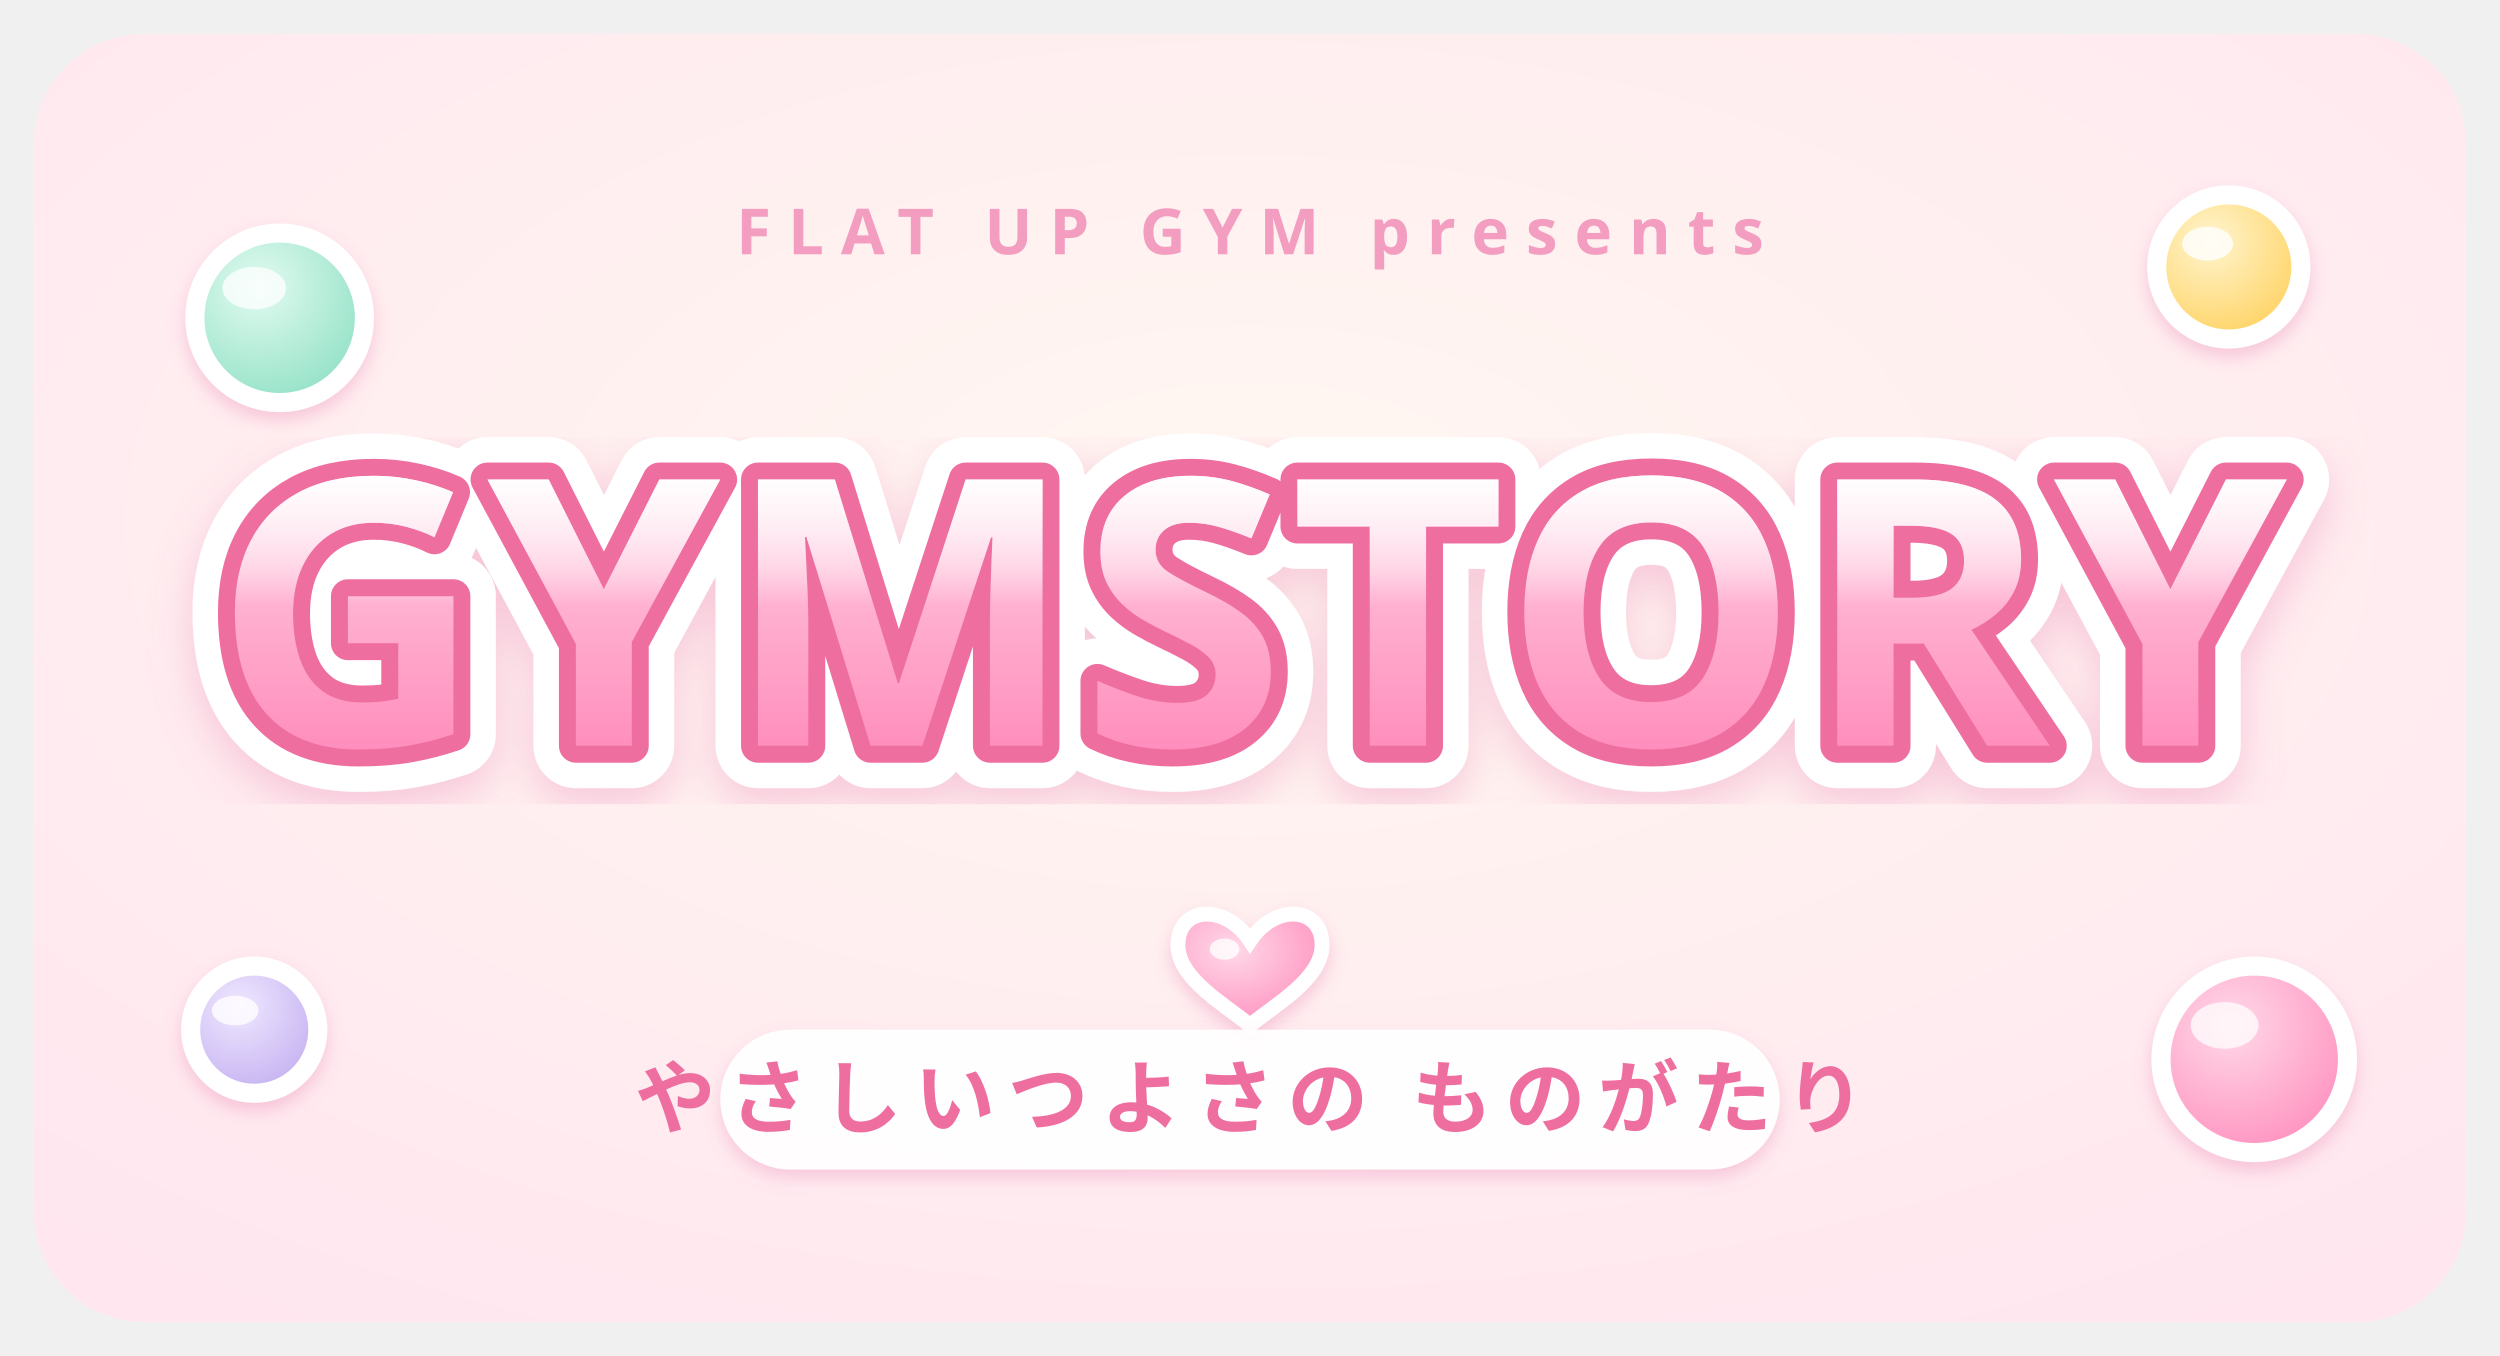
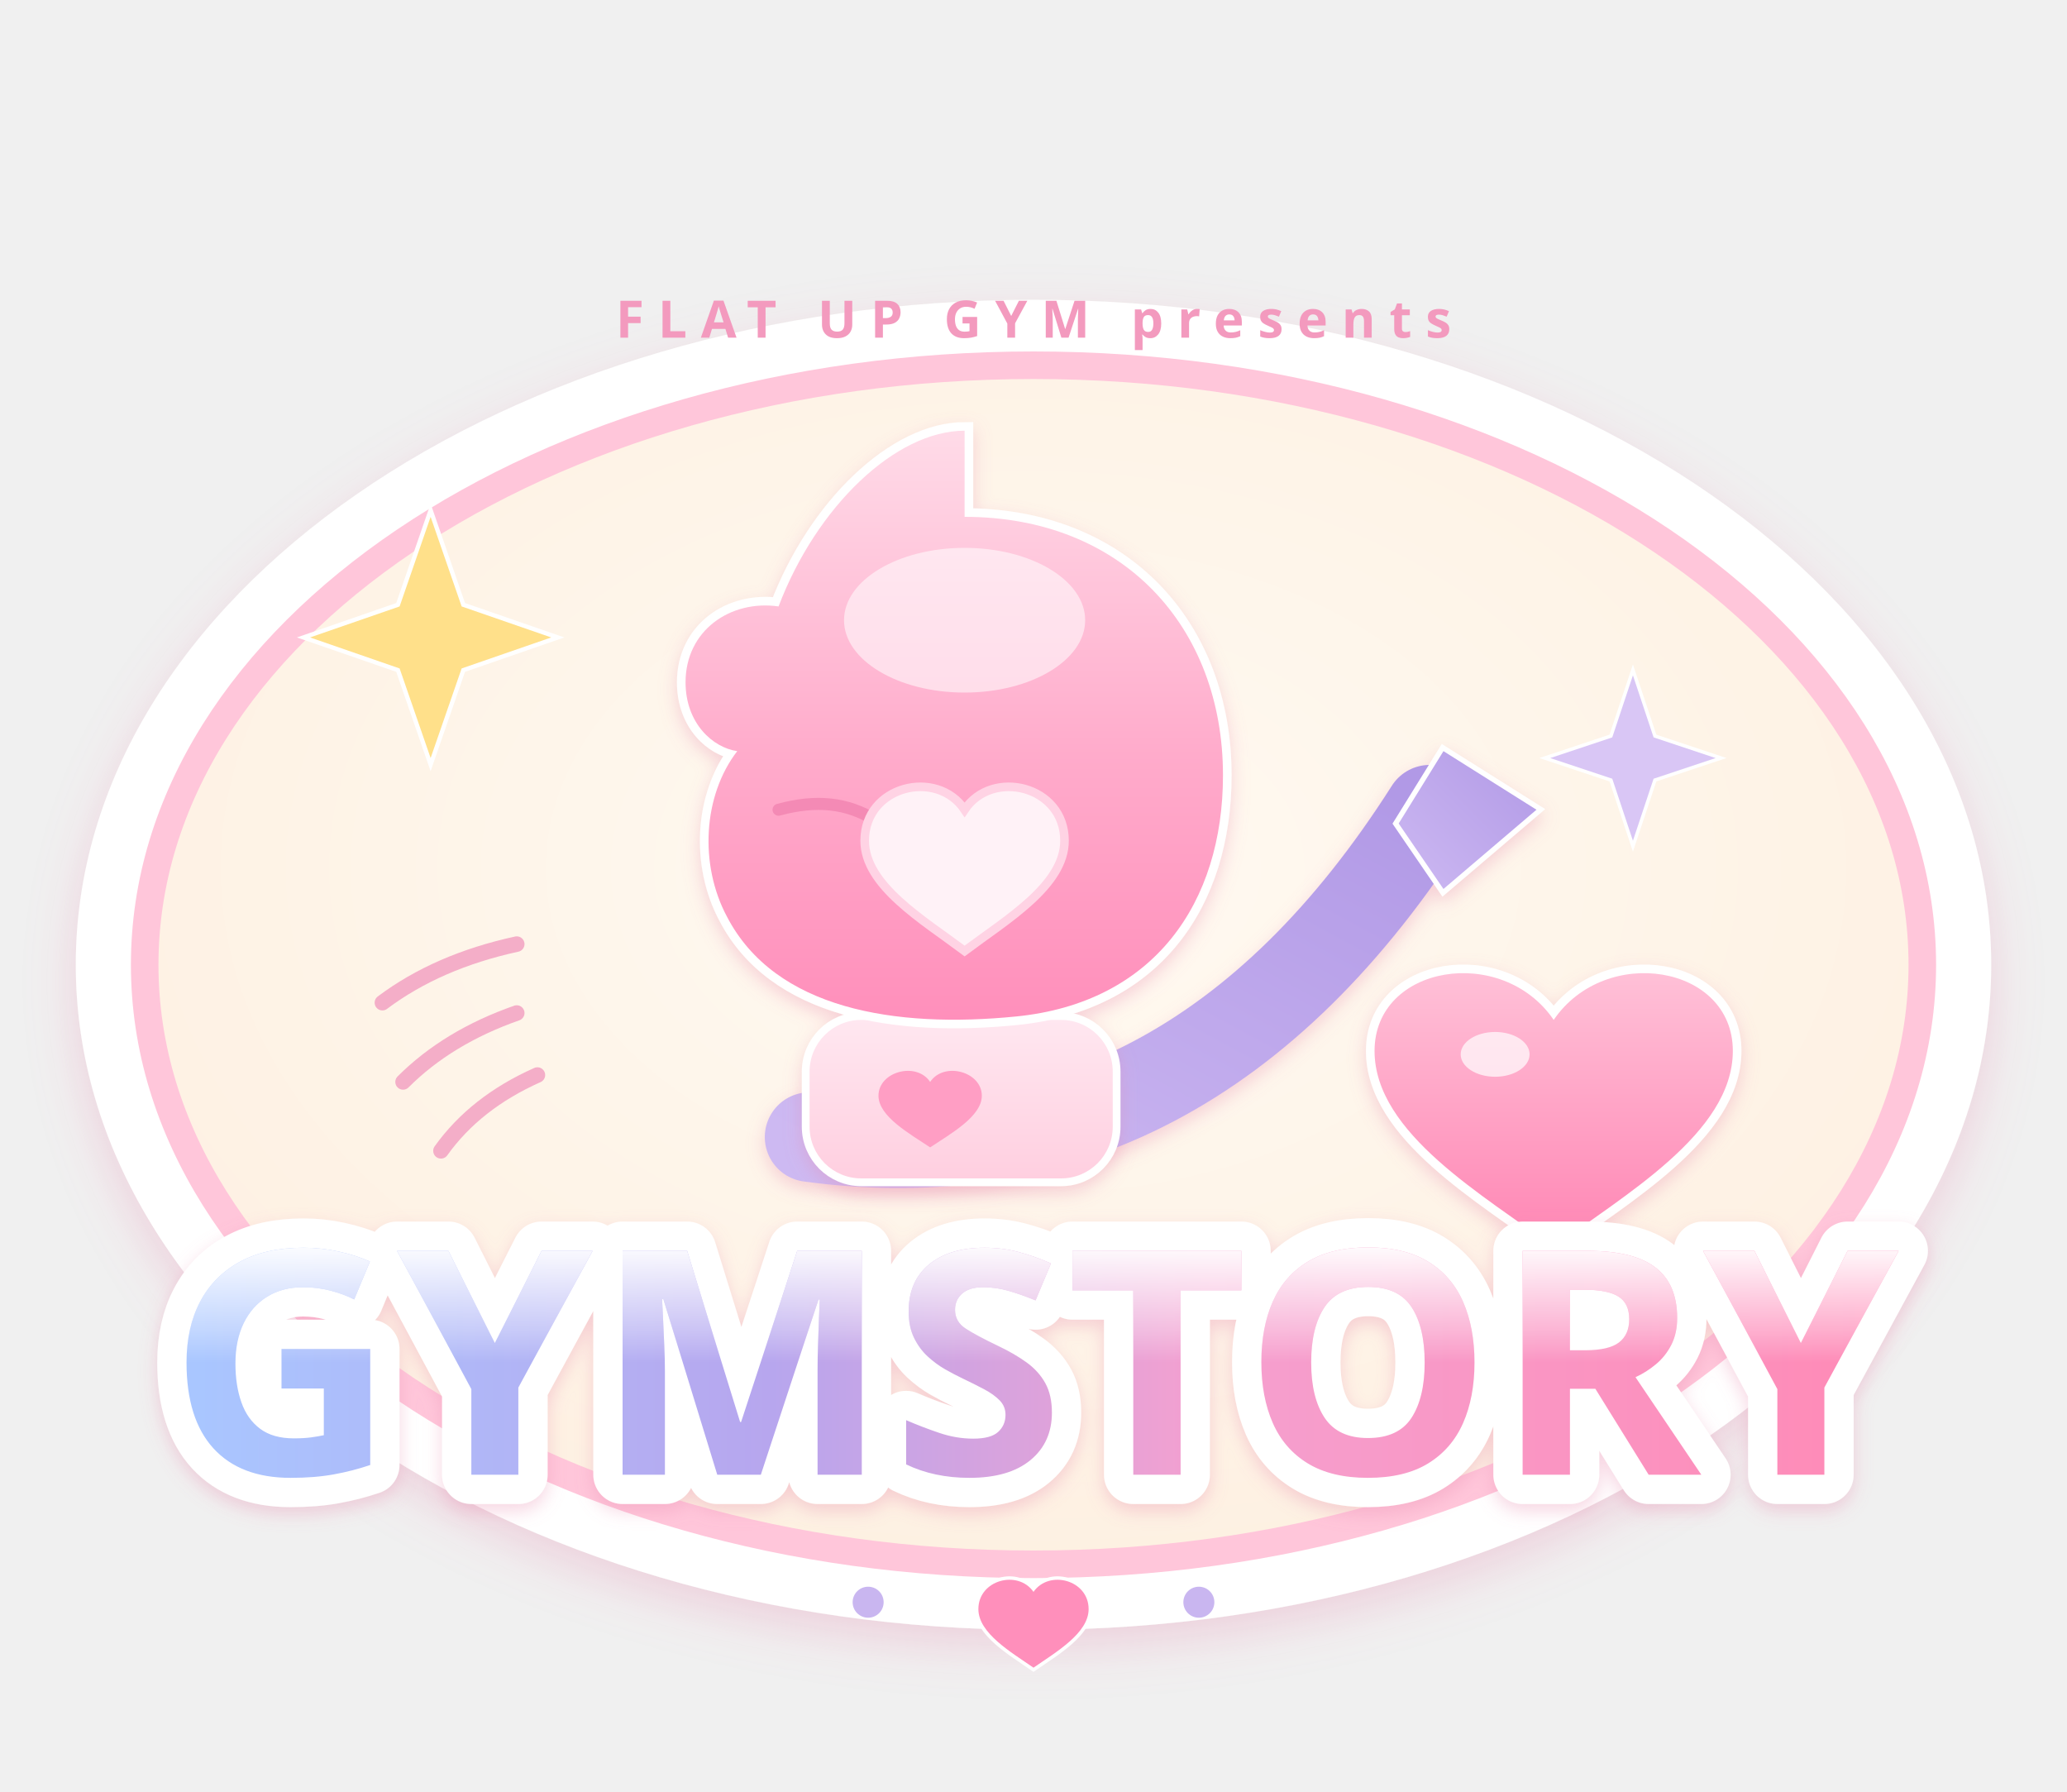
- <svg xmlns="http://www.w3.org/2000/svg" viewBox="0 0 1180 640" width="1180" height="640" font-family="'Arial Rounded MT Bold','Baloo 2',Nunito,'Hiragino Maru Gothic Pro','Rounded Mplus 1c',system-ui,sans-serif">
+ <svg xmlns="http://www.w3.org/2000/svg" viewBox="0 0 1200 1040" width="1200" height="1040" font-family="'Arial Rounded MT Bold','Baloo 2',Nunito,'Hiragino Maru Gothic Pro','Rounded Mplus 1c',system-ui,sans-serif">
  <defs>
-     <radialGradient id="bg" cx="50%" cy="38%" r="75%">
-       <stop offset="0%" stop-color="#fff7f1" />
-       <stop offset="100%" stop-color="#ffe6ef" />
+     <radialGradient id="cream" cx="50%" cy="42%" r="72%">
+       <stop offset="0%" stop-color="#fffaf2" />
+       <stop offset="100%" stop-color="#fdeede" />
    </radialGradient>
-     <linearGradient id="candy" x1="0" y1="0" x2="0" y2="1">
-       <stop offset="0%" stop-color="#ffe6f0" />
-       <stop offset="45%" stop-color="#ffb2d1" />
-       <stop offset="100%" stop-color="#ff8ebd" />
+     <linearGradient id="glove" x1="0" y1="0" x2="0" y2="1">
+       <stop offset="0%" stop-color="#ffdbe8" />
+       <stop offset="55%" stop-color="#ffabcb" />
+       <stop offset="100%" stop-color="#ff8fbb" />
+     </linearGradient>
+     <linearGradient id="cuff" x1="0" y1="0" x2="0" y2="1">
+       <stop offset="0%" stop-color="#ffe7f0" />
+       <stop offset="100%" stop-color="#ffcfe0" />
+     </linearGradient>
+     <linearGradient id="heartg" x1="0" y1="0" x2="0" y2="1">
+       <stop offset="0%" stop-color="#ffc0d7" />
+       <stop offset="100%" stop-color="#ff86b4" />
+     </linearGradient>
+     <linearGradient id="arrow" x1="0" y1="1" x2="1" y2="0">
+       <stop offset="0%" stop-color="#cdb9f2" />
+       <stop offset="100%" stop-color="#b199e6" />
+     </linearGradient>
+     <linearGradient id="word" x1="0" y1="0" x2="1" y2="0">
+       <stop offset="0%" stop-color="#a9c6ff" />
+       <stop offset="34%" stop-color="#b7a6ee" />
+       <stop offset="60%" stop-color="#f5a0cf" />
+       <stop offset="100%" stop-color="#ff8ab6" />
    </linearGradient>
    <linearGradient id="gloss" x1="0" y1="0" x2="0" y2="1">
      <stop offset="0%" stop-color="#ffffff" stop-opacity="0.95" />
-       <stop offset="34%" stop-color="#ffffff" stop-opacity="0.35" />
-       <stop offset="48%" stop-color="#ffffff" stop-opacity="0" />
+       <stop offset="36%" stop-color="#ffffff" stop-opacity="0.3" />
+       <stop offset="50%" stop-color="#ffffff" stop-opacity="0" />
    </linearGradient>
-     <radialGradient id="dPink" cx="38%" cy="32%" r="75%">
-       <stop offset="0%" stop-color="#ffd9e8" />
-       <stop offset="100%" stop-color="#ff8fbe" />
-     </radialGradient>
-     <radialGradient id="dMint" cx="38%" cy="32%" r="75%">
-       <stop offset="0%" stop-color="#e2fbf1" />
-       <stop offset="100%" stop-color="#8fe0c4" />
-     </radialGradient>
-     <radialGradient id="dLemon" cx="38%" cy="32%" r="75%">
-       <stop offset="0%" stop-color="#fff5cf" />
-       <stop offset="100%" stop-color="#ffd15e" />
-     </radialGradient>
-     <radialGradient id="dLav" cx="38%" cy="32%" r="75%">
-       <stop offset="0%" stop-color="#efe8ff" />
-       <stop offset="100%" stop-color="#c3aef0" />
-     </radialGradient>
-     <filter id="soft" x="-20%" y="-20%" width="140%" height="140%">
-       <feDropShadow dx="0" dy="8" stdDeviation="10" flood-color="#e97fae" flood-opacity="0.35" />
+     <filter id="soft" x="-30%" y="-30%" width="160%" height="160%">
+       <feDropShadow dx="0" dy="10" stdDeviation="14" flood-color="#e888ad" flood-opacity="0.30" />
    </filter>
-     <filter id="softsm" x="-40%" y="-40%" width="180%" height="180%">
-       <feDropShadow dx="0" dy="4" stdDeviation="4" flood-color="#e97fae" flood-opacity="0.35" />
+     <filter id="softsm" x="-60%" y="-60%" width="220%" height="220%">
+       <feDropShadow dx="0" dy="4" stdDeviation="5" flood-color="#e888ad" flood-opacity="0.35" />
    </filter>
  </defs>
-   <rect x="16" y="16" width="1148" height="608" rx="52" fill="url(#bg)" />
+   <g filter="url(#soft)">
+     <ellipse cx="600" cy="560" rx="556" ry="386" fill="#ffffff" />
+   </g>
+   <ellipse cx="600" cy="560" rx="516" ry="348" fill="url(#cream)" stroke="#ffc6da" stroke-width="16" />
+   <g fill="#ffe08a" stroke="#ffffff" stroke-width="5" paint-order="stroke">
+     <polygon points="250,300 268,352 320,370 268,388 250,440 232,388 180,370 232,352" />
+   </g>
+   <g fill="#d9c6f5" stroke="#ffffff" stroke-width="4" paint-order="stroke">
+     <polygon points="948,392 960,428 996,440 960,452 948,488 936,452 900,440 936,428" />
+   </g>
+   <g stroke="#f3a6c4" stroke-width="9" stroke-linecap="round" fill="none" opacity="0.9">
+     <path d="M300,548 q-46,10 -78,34" />
+     <path d="M300,588 q-40,14 -66,40" />
+     <path d="M312,624 q-36,16 -56,44" />
+   </g>
  <g filter="url(#softsm)">
-     <g>
-       <circle cx="132" cy="150" r="40" fill="url(#dMint)" stroke="#ffffff" stroke-width="9" />
-       <ellipse cx="120" cy="136" rx="15" ry="10" fill="#ffffff" opacity="0.75" />
-     </g>
-     <g>
-       <circle cx="1052" cy="126" r="34" fill="url(#dLemon)" stroke="#ffffff" stroke-width="9" />
-       <ellipse cx="1042" cy="115" rx="12" ry="8" fill="#ffffff" opacity="0.8" />
-     </g>
-     <g>
-       <circle cx="1064" cy="500" r="44" fill="url(#dPink)" stroke="#ffffff" stroke-width="9" />
-       <ellipse cx="1050" cy="484" rx="16" ry="11" fill="#ffffff" opacity="0.75" />
-     </g>
-     <g>
-       <circle cx="120" cy="486" r="30" fill="url(#dLav)" stroke="#ffffff" stroke-width="9" />
-       <ellipse cx="111" cy="477" rx="11" ry="7" fill="#ffffff" opacity="0.8" />
-     </g>
+     <path d="M470,660 Q690,690 830,470" fill="none" stroke="url(#arrow)" stroke-width="52" stroke-linecap="round" paint-order="stroke" />
+     <polygon points="838,436 892,470 838,516 812,478" fill="url(#arrow)" stroke="#ffffff" stroke-width="6" paint-order="stroke" />
  </g>
-   <g>
-     <text x="590" y="352" text-anchor="middle" font-size="176" font-weight="900" letter-spacing="2" fill="none" stroke="#ffffff" stroke-width="40" stroke-linejoin="round" stroke-linecap="round" filter="url(#soft)">GYMSTORY</text>
-     <text x="590" y="352" text-anchor="middle" font-size="176" font-weight="900" letter-spacing="2" fill="none" stroke="#ef6ea0" stroke-width="16" stroke-linejoin="round" stroke-linecap="round">GYMSTORY</text>
-     <text x="590" y="352" text-anchor="middle" font-size="176" font-weight="900" letter-spacing="2" fill="url(#candy)">GYMSTORY</text>
-     <text x="590" y="352" text-anchor="middle" font-size="176" font-weight="900" letter-spacing="2" fill="url(#gloss)">GYMSTORY</text>
+   <g filter="url(#softsm)">
+     <rect x="470" y="592" width="176" height="92" rx="30" fill="url(#cuff)" stroke="#ffffff" stroke-width="9" paint-order="stroke" />
+     <path d="M540,628 c-8,-12 -30,-6 -30,8 c0,12 18,22 30,30 c12,-8 30,-18 30,-30 c0,-14 -22,-20 -30,-8 Z" fill="#ff9ec4" />
+     <path d="M560,300              c92,0 150,64 150,150              c0,74 -40,132 -120,140              c-70,7 -140,-4 -168,-58              c-16,-30 -14,-70 6,-96              c-14,-2 -30,-16 -30,-40              c0,-30 26,-48 54,-44              c22,-58 68,-102 108,-102 Z" fill="url(#glove)" stroke="#ffffff" stroke-width="10" paint-order="stroke" />
+     <path d="M452,470 c22,-6 40,-4 56,6" fill="none" stroke="#f07fad" stroke-width="7" stroke-linecap="round" opacity="0.7" />
+     <ellipse cx="560" cy="360" rx="70" ry="42" fill="#ffffff" opacity="0.55" />
+     <path d="M560,470 c-16,-24 -58,-14 -58,18 c0,26 34,46 58,64 c24,-18 58,-38 58,-64 c0,-32 -42,-42 -58,-18 Z" fill="#fff2f7" stroke="#ffd3e4" stroke-width="5" />
  </g>
-   <g transform="translate(590,430)" filter="url(#softsm)">
-     <path d="M0,14 C-12,-4 -34,-2 -34,16 C-34,32 -12,44 0,54 C12,44 34,32 34,16 C34,-2 12,-4 0,14 Z" fill="url(#dPink)" stroke="#ffffff" stroke-width="7" />
-     <ellipse cx="-12" cy="18" rx="7" ry="5" fill="#ffffff" opacity="0.8" />
+   <g filter="url(#softsm)" transform="translate(902,566)">
+     <path d="M0,26 C-30,-18 -104,-6 -104,44 C-104,92 -40,128 0,158 C40,128 104,92 104,44 C104,-6 30,-18 0,26 Z" fill="url(#heartg)" stroke="#ffffff" stroke-width="10" paint-order="stroke" />
+     <ellipse cx="-34" cy="46" rx="20" ry="13" fill="#ffffff" opacity="0.7" />
  </g>
-   <g transform="translate(590,520)">
-     <rect x="-250" y="-34" width="500" height="66" rx="33" fill="#ffffff" opacity="0.92" filter="url(#softsm)" />
-     <text x="0" y="12" text-anchor="middle" font-size="38" font-weight="800" letter-spacing="6" fill="#ef6ea0" font-family="'Hiragino Maru Gothic Pro','Rounded Mplus 1c','Baloo 2',sans-serif">やさしいつよさの ものがたり</text>
+   <g filter="url(#softsm)">
+     <text x="600" y="856" text-anchor="middle" font-size="182" font-weight="900" letter-spacing="1" fill="url(#word)" stroke="#ffffff" stroke-width="34" stroke-linejoin="round" paint-order="stroke">GYMSTORY</text>
+     <text x="600" y="856" text-anchor="middle" font-size="182" font-weight="900" letter-spacing="1" fill="url(#gloss)">GYMSTORY</text>
  </g>
-   <text x="590" y="120" text-anchor="middle" font-size="30" font-weight="800" letter-spacing="8" fill="#f39abe" fill-opacity="0.95">FLAT UP GYM presents</text>
+   <g transform="translate(600,930)">
+     <circle cx="-96" cy="0" r="9" fill="#c9b6f0" />
+     <path d="M0,-6 c-9,-13 -32,-7 -32,10 c0,14 19,25 32,34 c13,-9 32,-20 32,-34 c0,-17 -23,-23 -32,-10 Z" fill="#ff8fbb" stroke="#ffffff" stroke-width="4" paint-order="stroke" />
+     <circle cx="96" cy="0" r="9" fill="#c9b6f0" />
+   </g>
+   <text x="600" y="196" text-anchor="middle" font-size="30" font-weight="800" letter-spacing="8" fill="#f39abe">FLAT UP GYM presents</text>
</svg>
